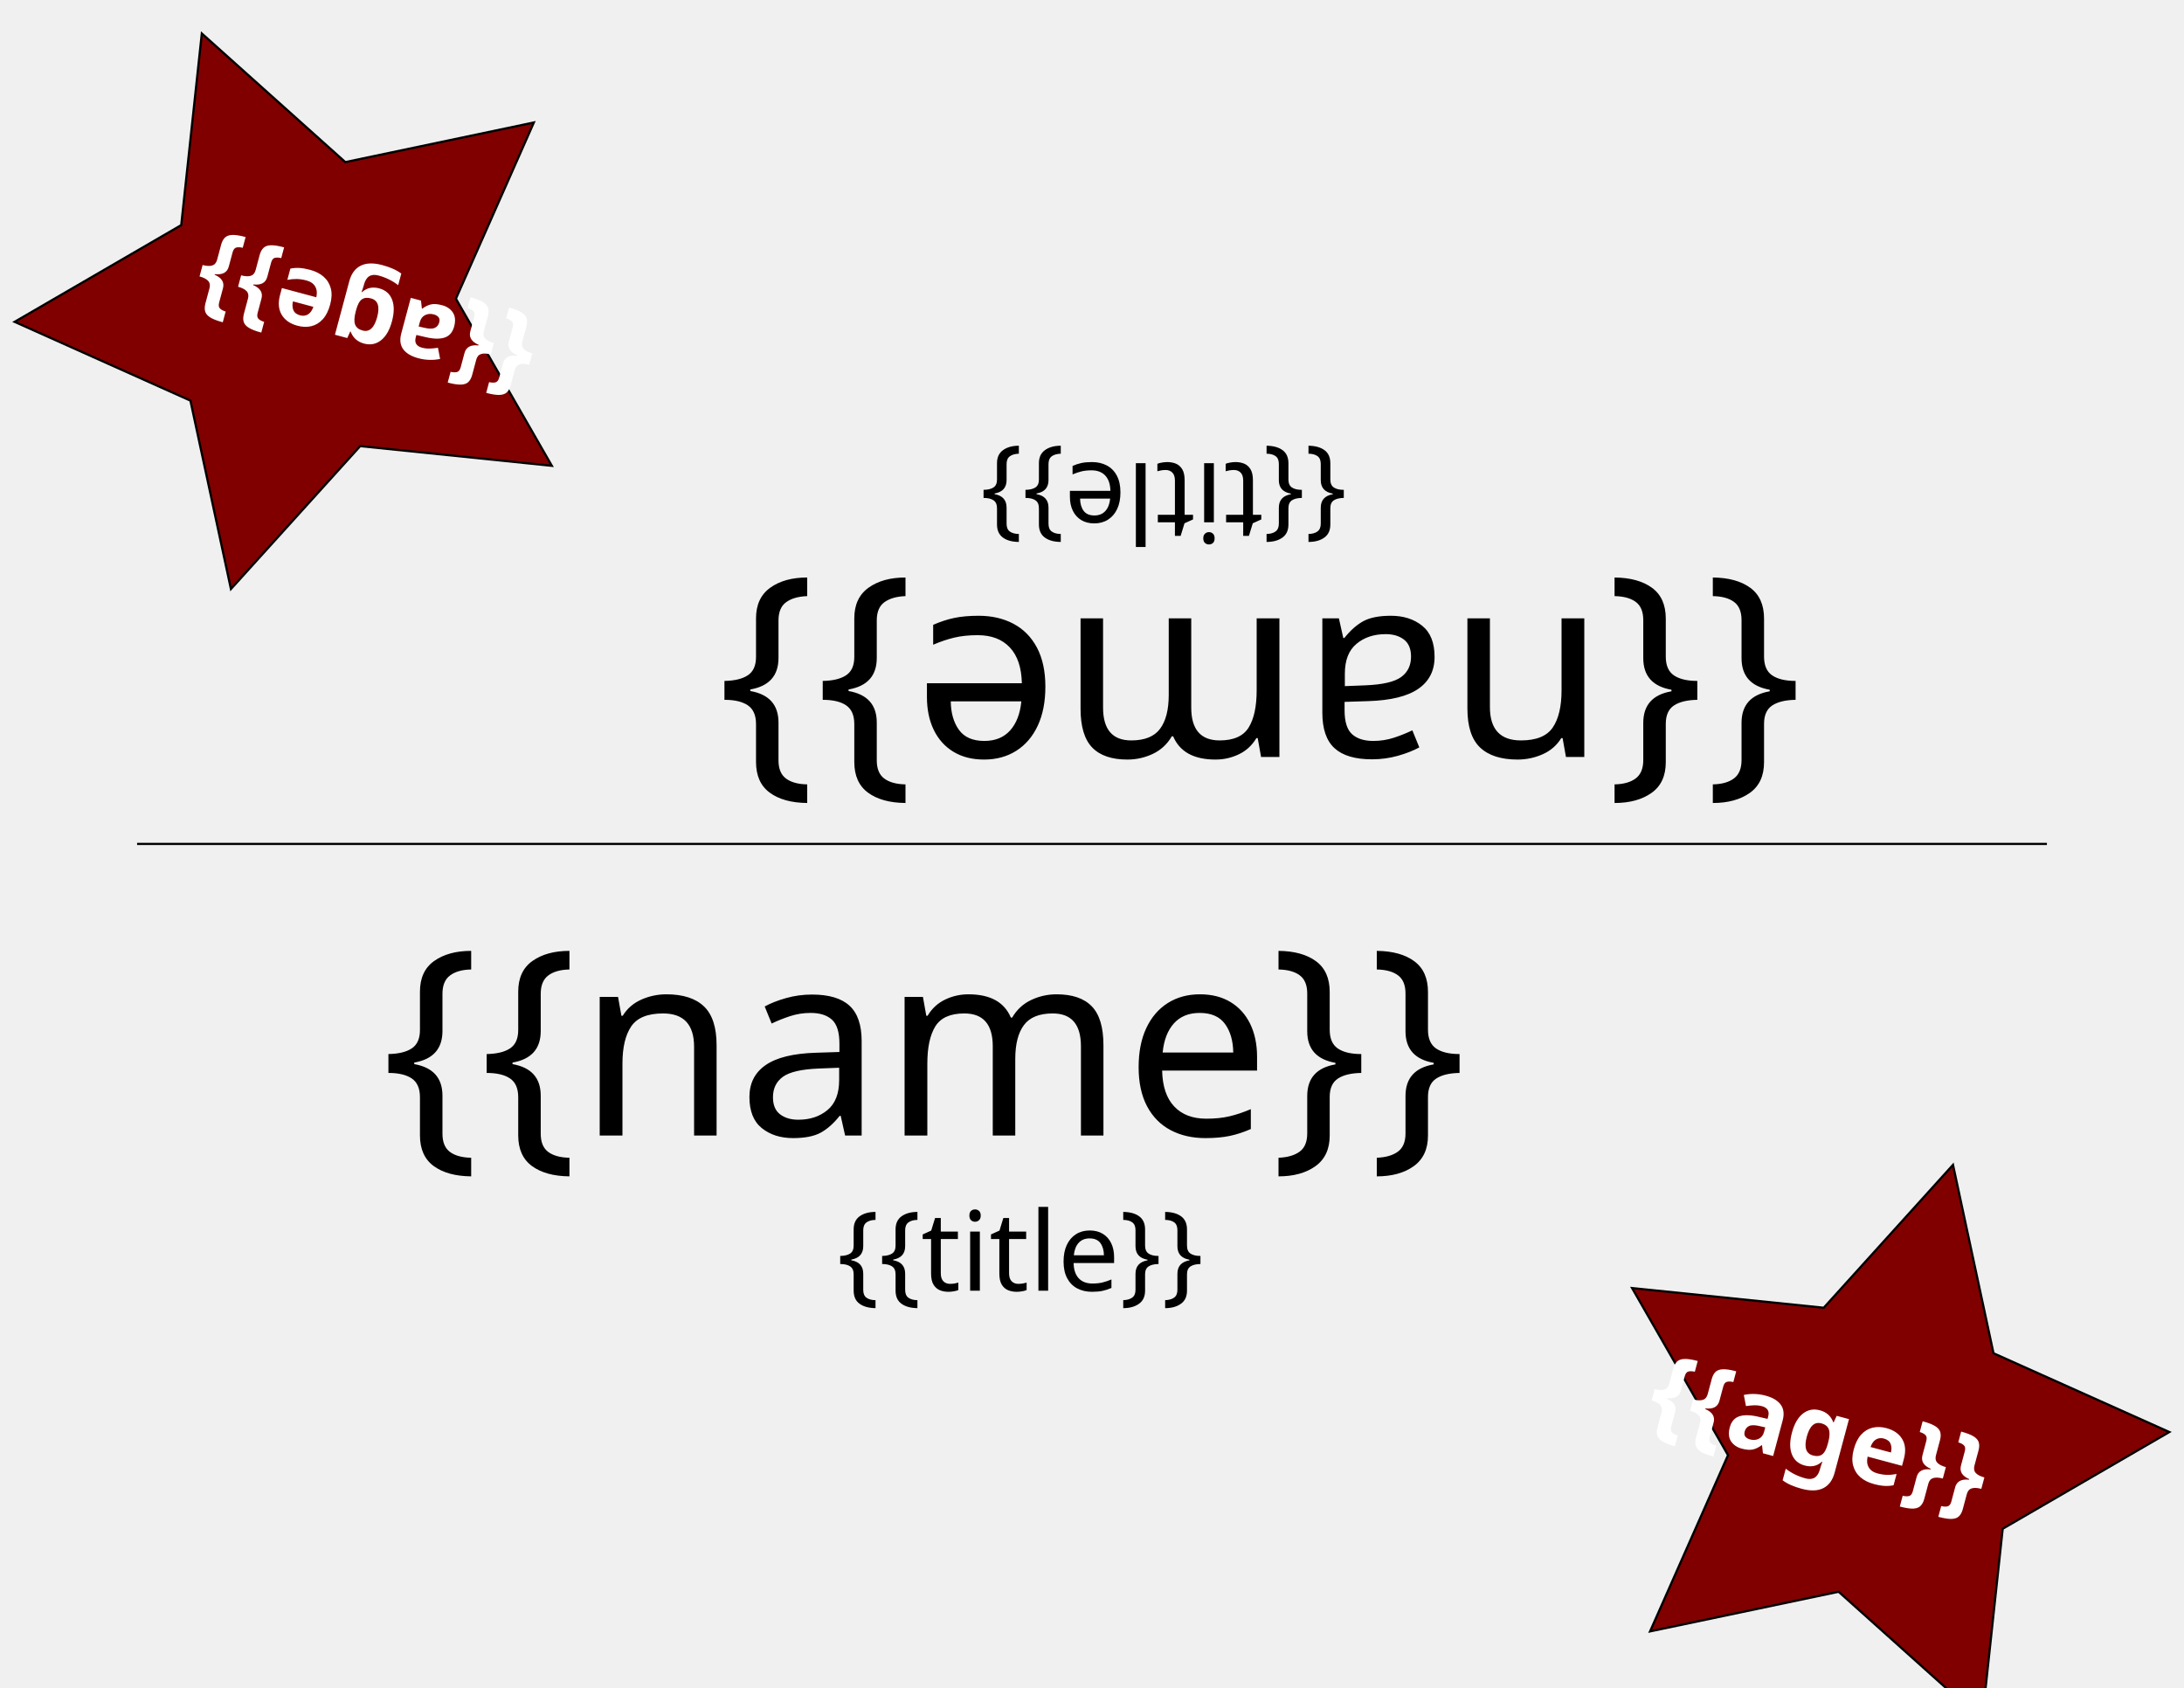
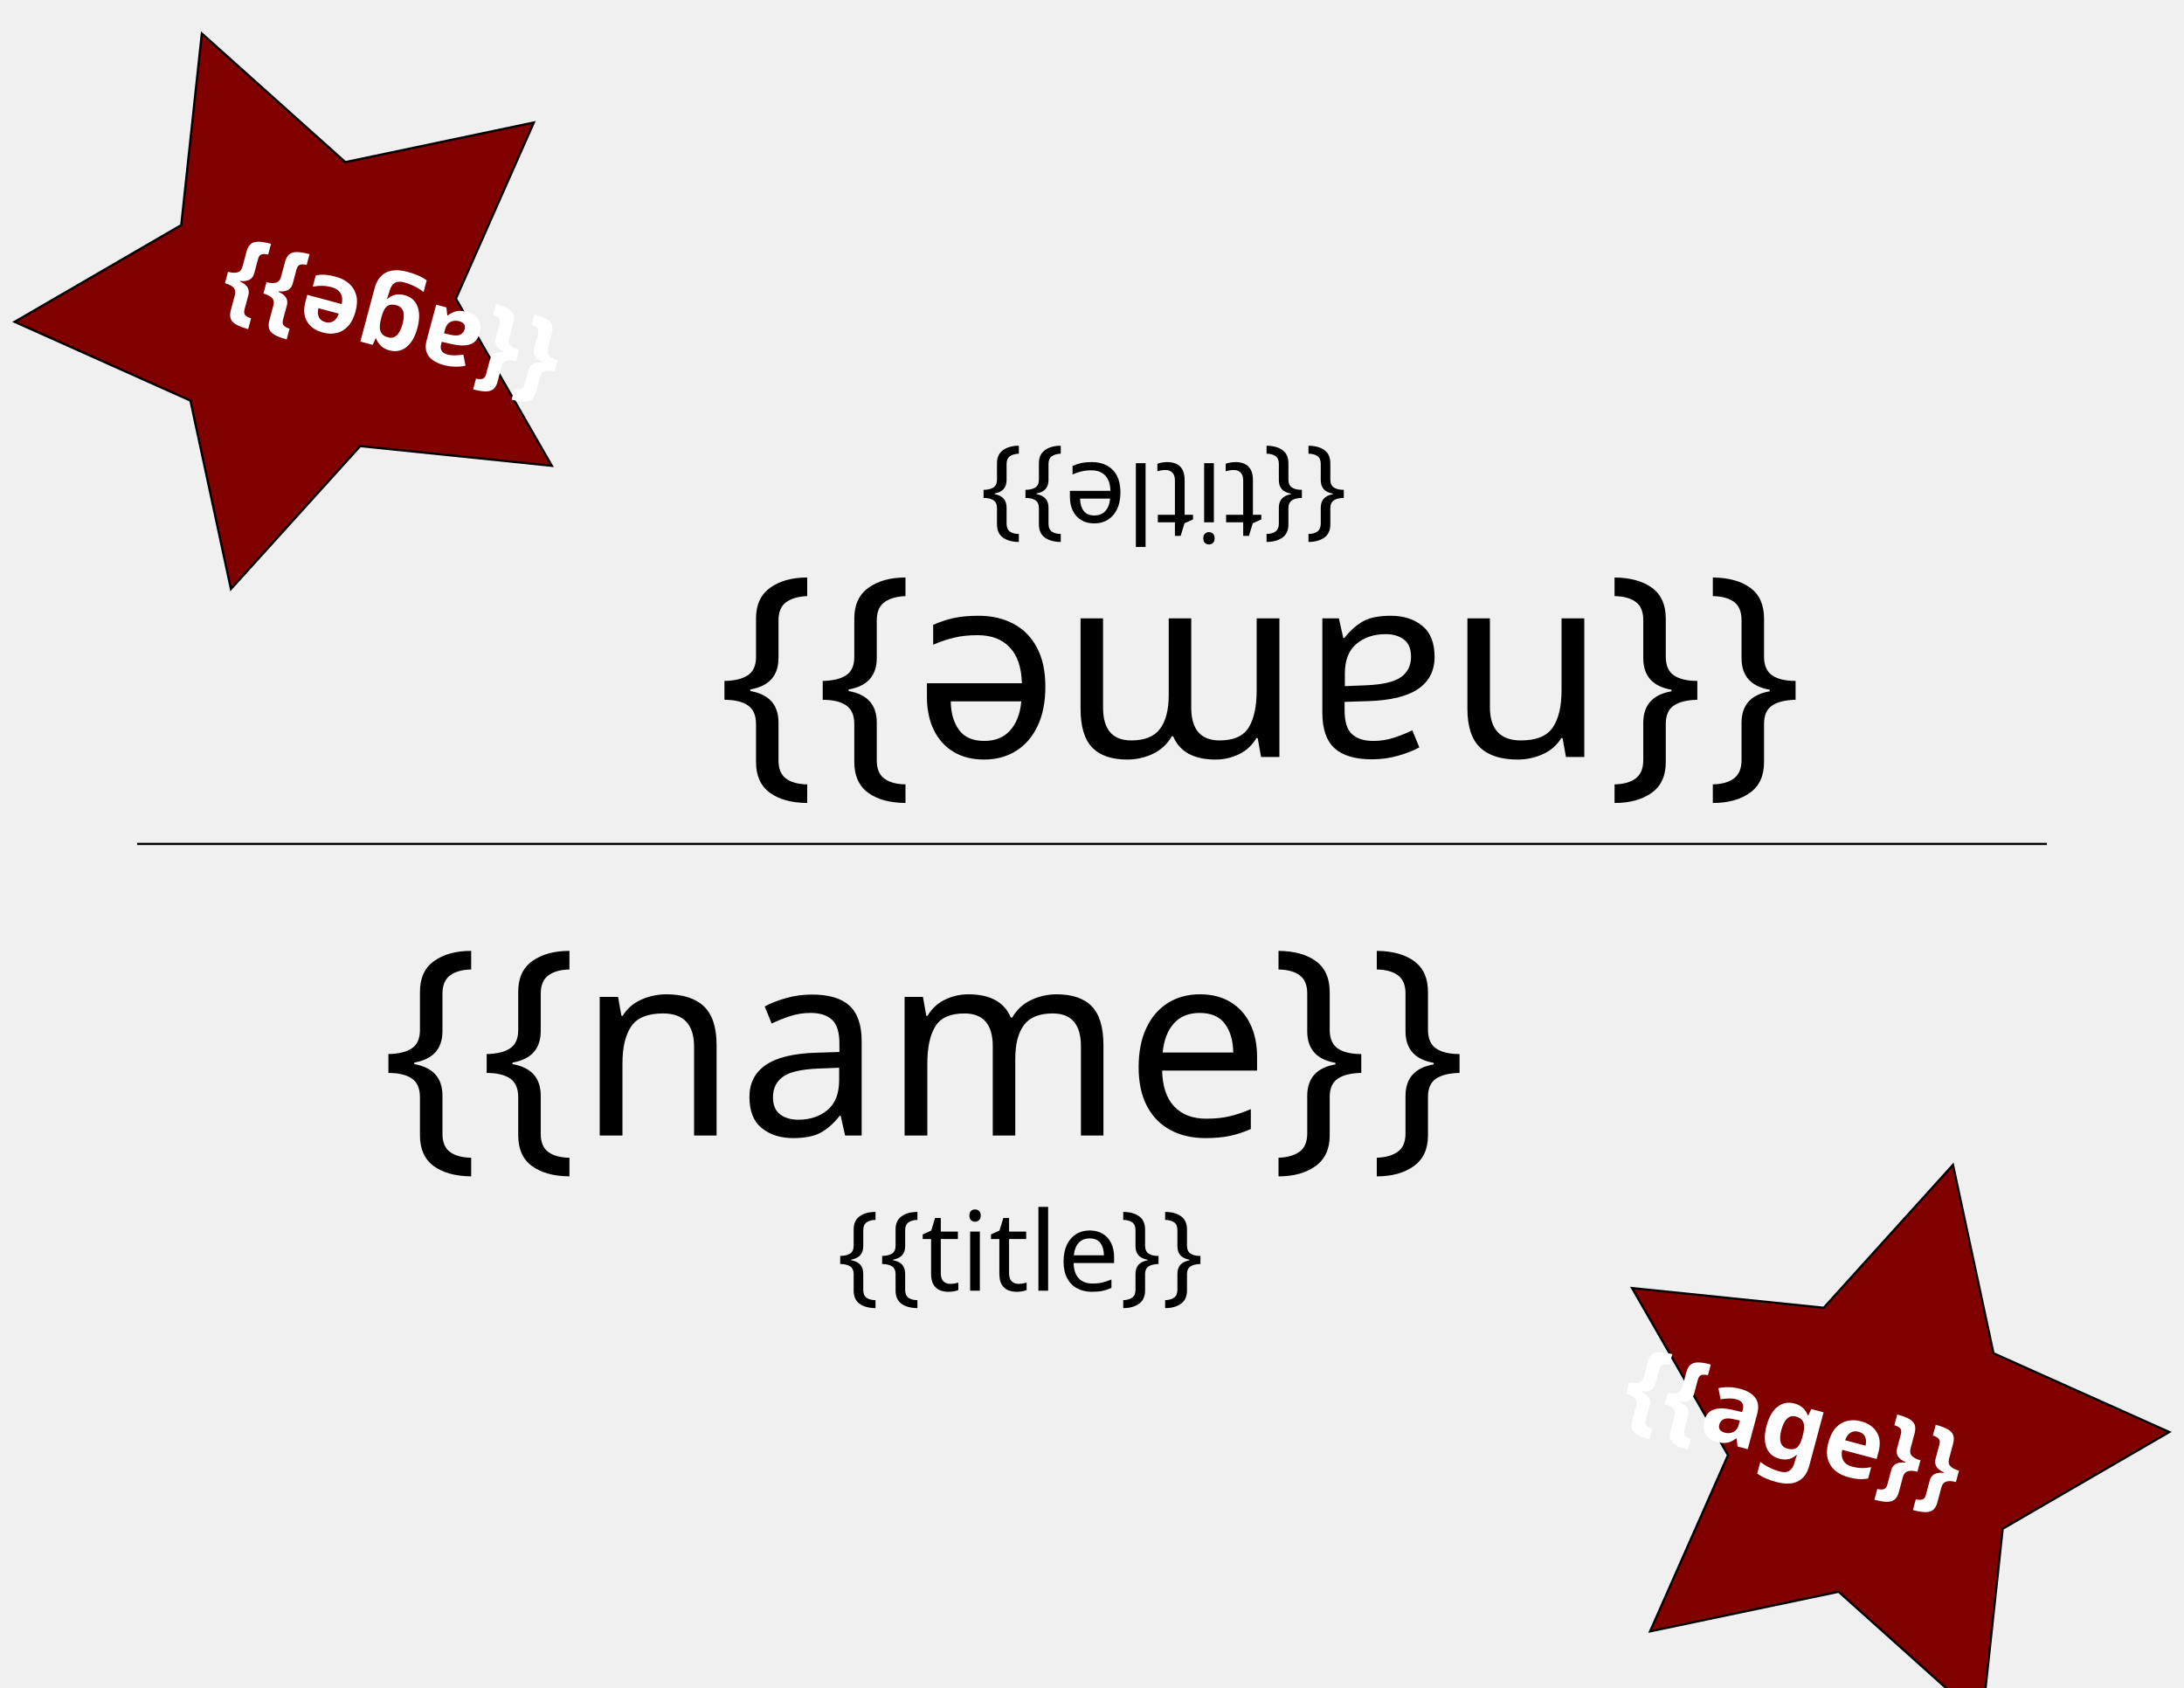
<svg xmlns="http://www.w3.org/2000/svg" width="11in" height="8.5in" viewBox="0 0 990 765" id="svg4144" version="1.1">
  <defs id="defs4146" />
  <g id="layer1" transform="translate(0,-287.3622)">
-     <path style="color:#000000;clip-rule:nonzero;display:inline;overflow:visible;visibility:visible;opacity:1;isolation:auto;mix-blend-mode:normal;color-interpolation:sRGB;color-interpolation-filters:linearRGB;solid-color:#000000;solid-opacity:1;fill:#800000;fill-opacity:1;fill-rule:nonzero;stroke:#000000;stroke-width:1;stroke-linecap:butt;stroke-linejoin:miter;stroke-miterlimit:4;stroke-dasharray:none;stroke-dashoffset:0;stroke-opacity:1;marker:none;color-rendering:auto;image-rendering:auto;shape-rendering:auto;text-rendering:auto;enable-background:accumulate" id="path4710" d="m 854.286,811.249 39.83,77.721 86.225,13.864 -61.609,61.898 13.46,86.289 -77.906,-39.466 -77.906,39.466 13.46,-86.289 -61.609,-61.898 86.225,-13.864 z" transform="matrix(0.9659258,0.258819,-0.258819,0.9659258,270.0772,-189.3813)" />
    <text xml:space="preserve" style="font-style:normal;font-variant:normal;font-weight:normal;font-stretch:normal;font-size:117.223px;line-height:125%;font-family:Gentium;-inkscape-font-specification:'Gentium, Normal';text-align:center;letter-spacing:0px;word-spacing:0px;writing-mode:lr-tb;text-anchor:middle;fill:#000000;fill-opacity:1;stroke:none;stroke-width:1px;stroke-linecap:butt;stroke-linejoin:miter;stroke-opacity:1" x="495.029" y="802.023" id="text4692">
      <tspan x="495.029" y="802.023" id="tspan4696" style="font-style:normal;font-variant:normal;font-weight:normal;font-stretch:normal;font-family:sans-serif;-inkscape-font-specification:sans-serif">{{name}}</tspan>
    </text>
    <text xml:space="preserve" style="font-style:normal;font-variant:normal;font-weight:normal;font-stretch:normal;font-size:50px;line-height:125%;font-family:Gentium;-inkscape-font-specification:'Gentium, Normal';text-align:center;letter-spacing:0px;word-spacing:0px;writing-mode:lr-tb;text-anchor:middle;fill:#000000;fill-opacity:1;stroke:none;stroke-width:1px;stroke-linecap:butt;stroke-linejoin:miter;stroke-opacity:1" x="495.012" y="872.362" id="text4700">
      <tspan id="tspan4702" x="495.012" y="872.362" style="font-style:normal;font-variant:normal;font-weight:normal;font-stretch:normal;font-family:sans-serif;-inkscape-font-specification:sans-serif">{{title}}</tspan>
    </text>
-     <text xml:space="preserve" style="font-style:normal;font-variant:normal;font-weight:normal;font-stretch:normal;font-size:45.858px;line-height:125%;font-family:Gentium;-inkscape-font-specification:'Gentium, Normal';text-align:center;letter-spacing:0px;word-spacing:0px;writing-mode:lr-tb;text-anchor:middle;fill:#ffffff;fill-opacity:1;stroke:none;stroke-width:1px;stroke-linecap:butt;stroke-linejoin:miter;stroke-opacity:1" x="1069" y="706.978" id="text4704" transform="matrix(0.9659258,0.258819,-0.258819,0.9659258,0,0)">
-       <tspan id="tspan4706" x="1069" y="706.978" style="font-style:normal;font-variant:normal;font-weight:bold;font-stretch:normal;font-family:sans-serif;-inkscape-font-specification:'sans-serif Bold'">{{age}}</tspan>
-     </text>
+     <g id="g4153">
+       <path transform="matrix(0.9659258,0.258819,-0.258819,0.9659258,270.0772,-189.3813)" d="m 854.286,811.249 39.83,77.721 86.225,13.864 -61.609,61.898 13.46,86.289 -77.906,-39.466 -77.906,39.466 13.46,-86.289 -61.609,-61.898 86.225,-13.864 z" id="path4710" style="color:#000000;clip-rule:nonzero;display:inline;overflow:visible;visibility:visible;opacity:1;isolation:auto;mix-blend-mode:normal;color-interpolation:sRGB;color-interpolation-filters:linearRGB;solid-color:#000000;solid-opacity:1;fill:#800000;fill-opacity:1;fill-rule:nonzero;stroke:#000000;stroke-width:1;stroke-linecap:butt;stroke-linejoin:miter;stroke-miterlimit:4;stroke-dasharray:none;stroke-dashoffset:0;stroke-opacity:1;marker:none;color-rendering:auto;image-rendering:auto;shape-rendering:auto;text-rendering:auto;enable-background:accumulate" />
+       <text transform="matrix(0.9659258,0.258819,-0.258819,0.9659258,0,0)" id="text4704" y="706.978" x="1069" style="font-style:normal;font-variant:normal;font-weight:normal;font-stretch:normal;font-size:45.858px;line-height:125%;font-family:Gentium;-inkscape-font-specification:'Gentium, Normal';text-align:center;letter-spacing:0px;word-spacing:0px;writing-mode:lr-tb;text-anchor:middle;fill:#ffffff;fill-opacity:1;stroke:none;stroke-width:1px;stroke-linecap:butt;stroke-linejoin:miter;stroke-opacity:1" xml:space="preserve">
+         <tspan style="font-style:normal;font-variant:normal;font-weight:bold;font-stretch:normal;font-family:sans-serif;-inkscape-font-specification:'sans-serif Bold'" y="706.978" x="1069" id="tspan4706">{{age}}</tspan>
+       </text>
+     </g>
    <path style="fill:none;fill-rule:evenodd;stroke:#000000;stroke-width:1px;stroke-linecap:butt;stroke-linejoin:miter;stroke-opacity:1" d="m 62.143,669.862 865.714,0" id="path4708" />
-     <path transform="matrix(-0.9659258,-0.258819,0.258819,-0.9659258,719.8909,1559.032)" d="m 854.286,811.249 39.83,77.721 86.225,13.864 -61.609,61.898 13.46,86.289 -77.906,-39.466 -77.906,39.466 13.46,-86.289 -61.609,-61.898 86.225,-13.864 z" id="path4723" style="color:#000000;clip-rule:nonzero;display:inline;overflow:visible;visibility:visible;opacity:1;isolation:auto;mix-blend-mode:normal;color-interpolation:sRGB;color-interpolation-filters:linearRGB;solid-color:#000000;solid-opacity:1;fill:#800000;fill-opacity:1;fill-rule:nonzero;stroke:#000000;stroke-width:1;stroke-linecap:butt;stroke-linejoin:miter;stroke-miterlimit:4;stroke-dasharray:none;stroke-dashoffset:0;stroke-opacity:1;marker:none;color-rendering:auto;image-rendering:auto;shape-rendering:auto;text-rendering:auto;enable-background:accumulate" />
    <text id="text4725" y="-567.628" x="-494.971" style="font-style:normal;font-variant:normal;font-weight:normal;font-stretch:normal;font-size:117.223px;line-height:125%;font-family:Gentium;-inkscape-font-specification:'Gentium, Normal';text-align:center;letter-spacing:0px;word-spacing:0px;writing-mode:lr-tb;text-anchor:middle;fill:#000000;fill-opacity:1;stroke:none;stroke-width:1px;stroke-linecap:butt;stroke-linejoin:miter;stroke-opacity:1" xml:space="preserve" transform="scale(-1,-1)">
      <tspan style="font-style:normal;font-variant:normal;font-weight:normal;font-stretch:normal;font-family:sans-serif;-inkscape-font-specification:sans-serif" id="tspan4727" y="-567.628" x="-494.971">{{name}}</tspan>
    </text>
    <text id="text4729" y="-497.288" x="-494.988" style="font-style:normal;font-variant:normal;font-weight:normal;font-stretch:normal;font-size:50px;line-height:125%;font-family:Gentium;-inkscape-font-specification:'Gentium, Normal';text-align:center;letter-spacing:0px;word-spacing:0px;writing-mode:lr-tb;text-anchor:middle;fill:#000000;fill-opacity:1;stroke:none;stroke-width:1px;stroke-linecap:butt;stroke-linejoin:miter;stroke-opacity:1" xml:space="preserve" transform="scale(-1,-1)">
      <tspan style="font-style:normal;font-variant:normal;font-weight:normal;font-stretch:normal;font-family:sans-serif;-inkscape-font-specification:sans-serif" y="-497.288" x="-494.988" id="tspan4731">{{title}}</tspan>
    </text>
-     <text transform="matrix(-0.9659258,-0.258819,0.258819,-0.9659258,0,0)" id="text4733" y="-359.78" x="-241.727" style="font-style:normal;font-variant:normal;font-weight:normal;font-stretch:normal;font-size:45.858px;line-height:125%;font-family:Gentium;-inkscape-font-specification:'Gentium, Normal';text-align:center;letter-spacing:0px;word-spacing:0px;writing-mode:lr-tb;text-anchor:middle;fill:#ffffff;fill-opacity:1;stroke:none;stroke-width:1px;stroke-linecap:butt;stroke-linejoin:miter;stroke-opacity:1" xml:space="preserve">
-       <tspan style="font-style:normal;font-variant:normal;font-weight:bold;font-stretch:normal;font-family:sans-serif;-inkscape-font-specification:'sans-serif Bold'" y="-359.78" x="-241.727" id="tspan4735">{{age}}</tspan>
-     </text>
+     <g id="g4148">
+       <path style="color:#000000;clip-rule:nonzero;display:inline;overflow:visible;visibility:visible;opacity:1;isolation:auto;mix-blend-mode:normal;color-interpolation:sRGB;color-interpolation-filters:linearRGB;solid-color:#000000;solid-opacity:1;fill:#800000;fill-opacity:1;fill-rule:nonzero;stroke:#000000;stroke-width:1;stroke-linecap:butt;stroke-linejoin:miter;stroke-miterlimit:4;stroke-dasharray:none;stroke-dashoffset:0;stroke-opacity:1;marker:none;color-rendering:auto;image-rendering:auto;shape-rendering:auto;text-rendering:auto;enable-background:accumulate" id="path4723" d="m 854.286,811.249 39.83,77.721 86.225,13.864 -61.609,61.898 13.46,86.289 -77.906,-39.466 -77.906,39.466 13.46,-86.289 -61.609,-61.898 86.225,-13.864 z" transform="matrix(-0.9659258,-0.258819,0.258819,-0.9659258,719.8909,1559.032)" />
+       <text xml:space="preserve" style="font-style:normal;font-variant:normal;font-weight:normal;font-stretch:normal;font-size:45.858px;line-height:125%;font-family:Gentium;-inkscape-font-specification:'Gentium, Normal';text-align:center;letter-spacing:0px;word-spacing:0px;writing-mode:lr-tb;text-anchor:middle;fill:#ffffff;fill-opacity:1;stroke:none;stroke-width:1px;stroke-linecap:butt;stroke-linejoin:miter;stroke-opacity:1" x="-241.727" y="-359.78" id="text4733" transform="matrix(-0.9659258,-0.258819,0.258819,-0.9659258,0,0)">
+         <tspan id="tspan4735" x="-241.727" y="-359.78" style="font-style:normal;font-variant:normal;font-weight:bold;font-stretch:normal;font-family:sans-serif;-inkscape-font-specification:'sans-serif Bold'">{{age}}</tspan>
+       </text>
+     </g>
  </g>
</svg>
